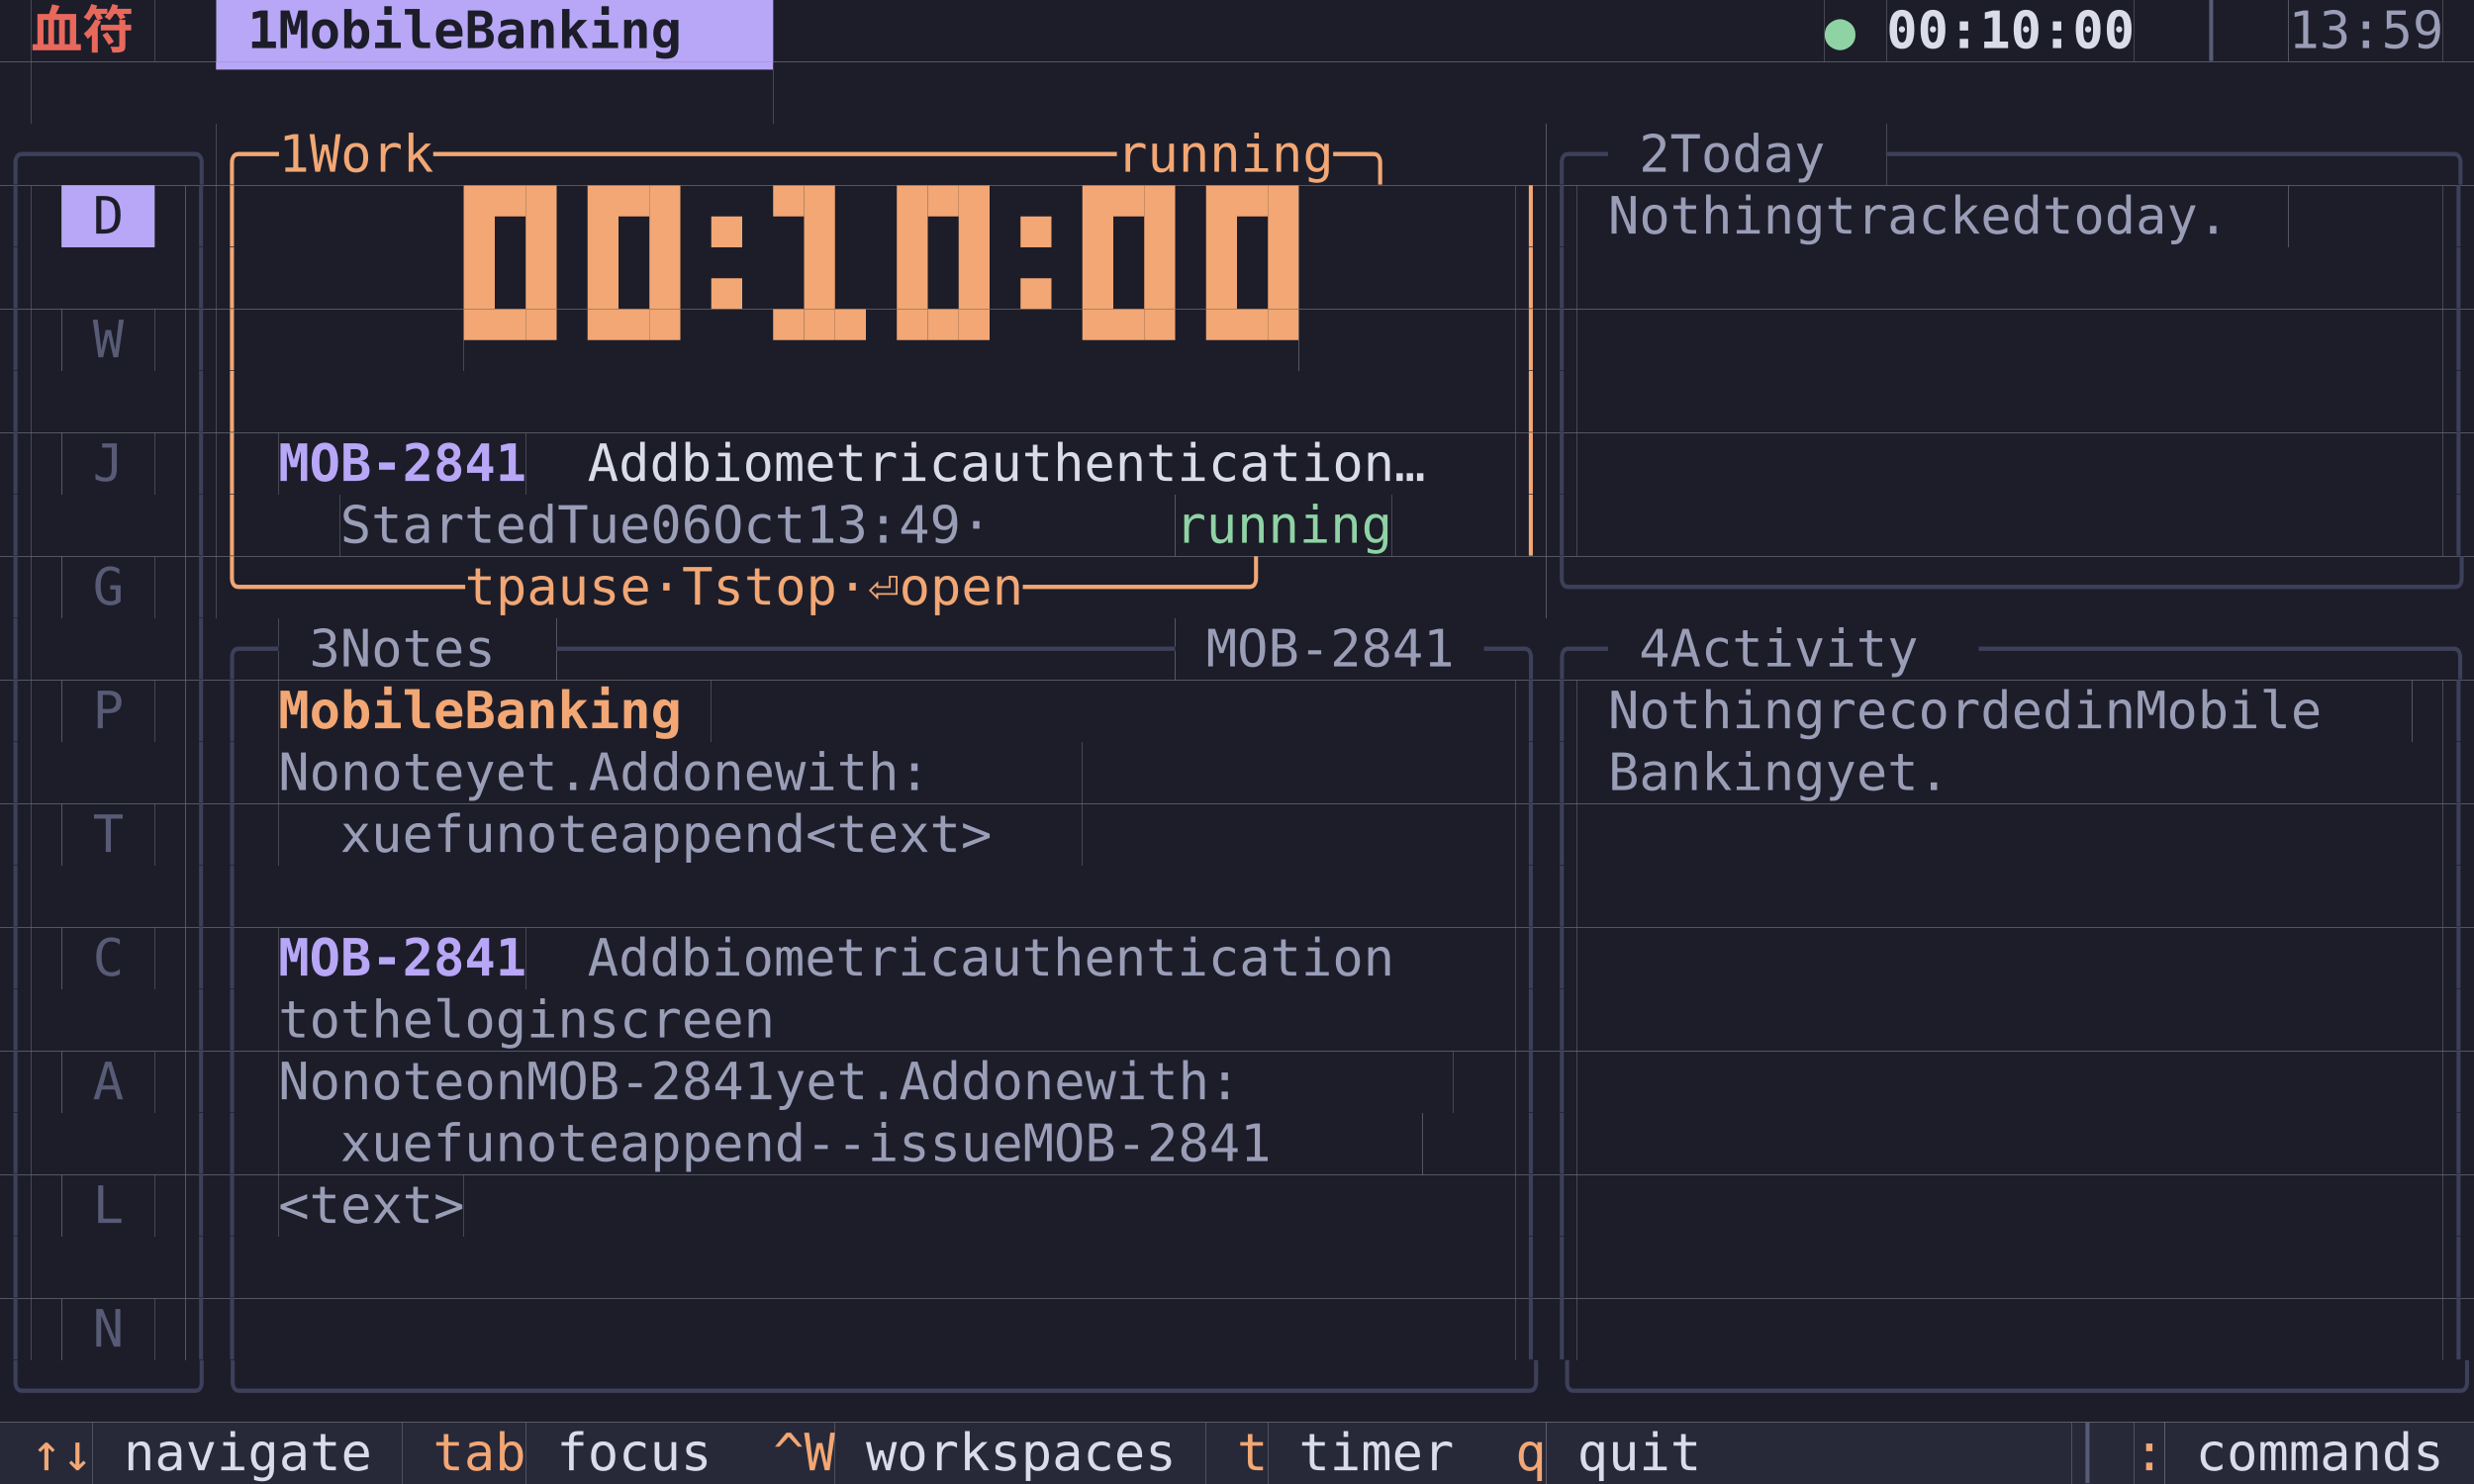
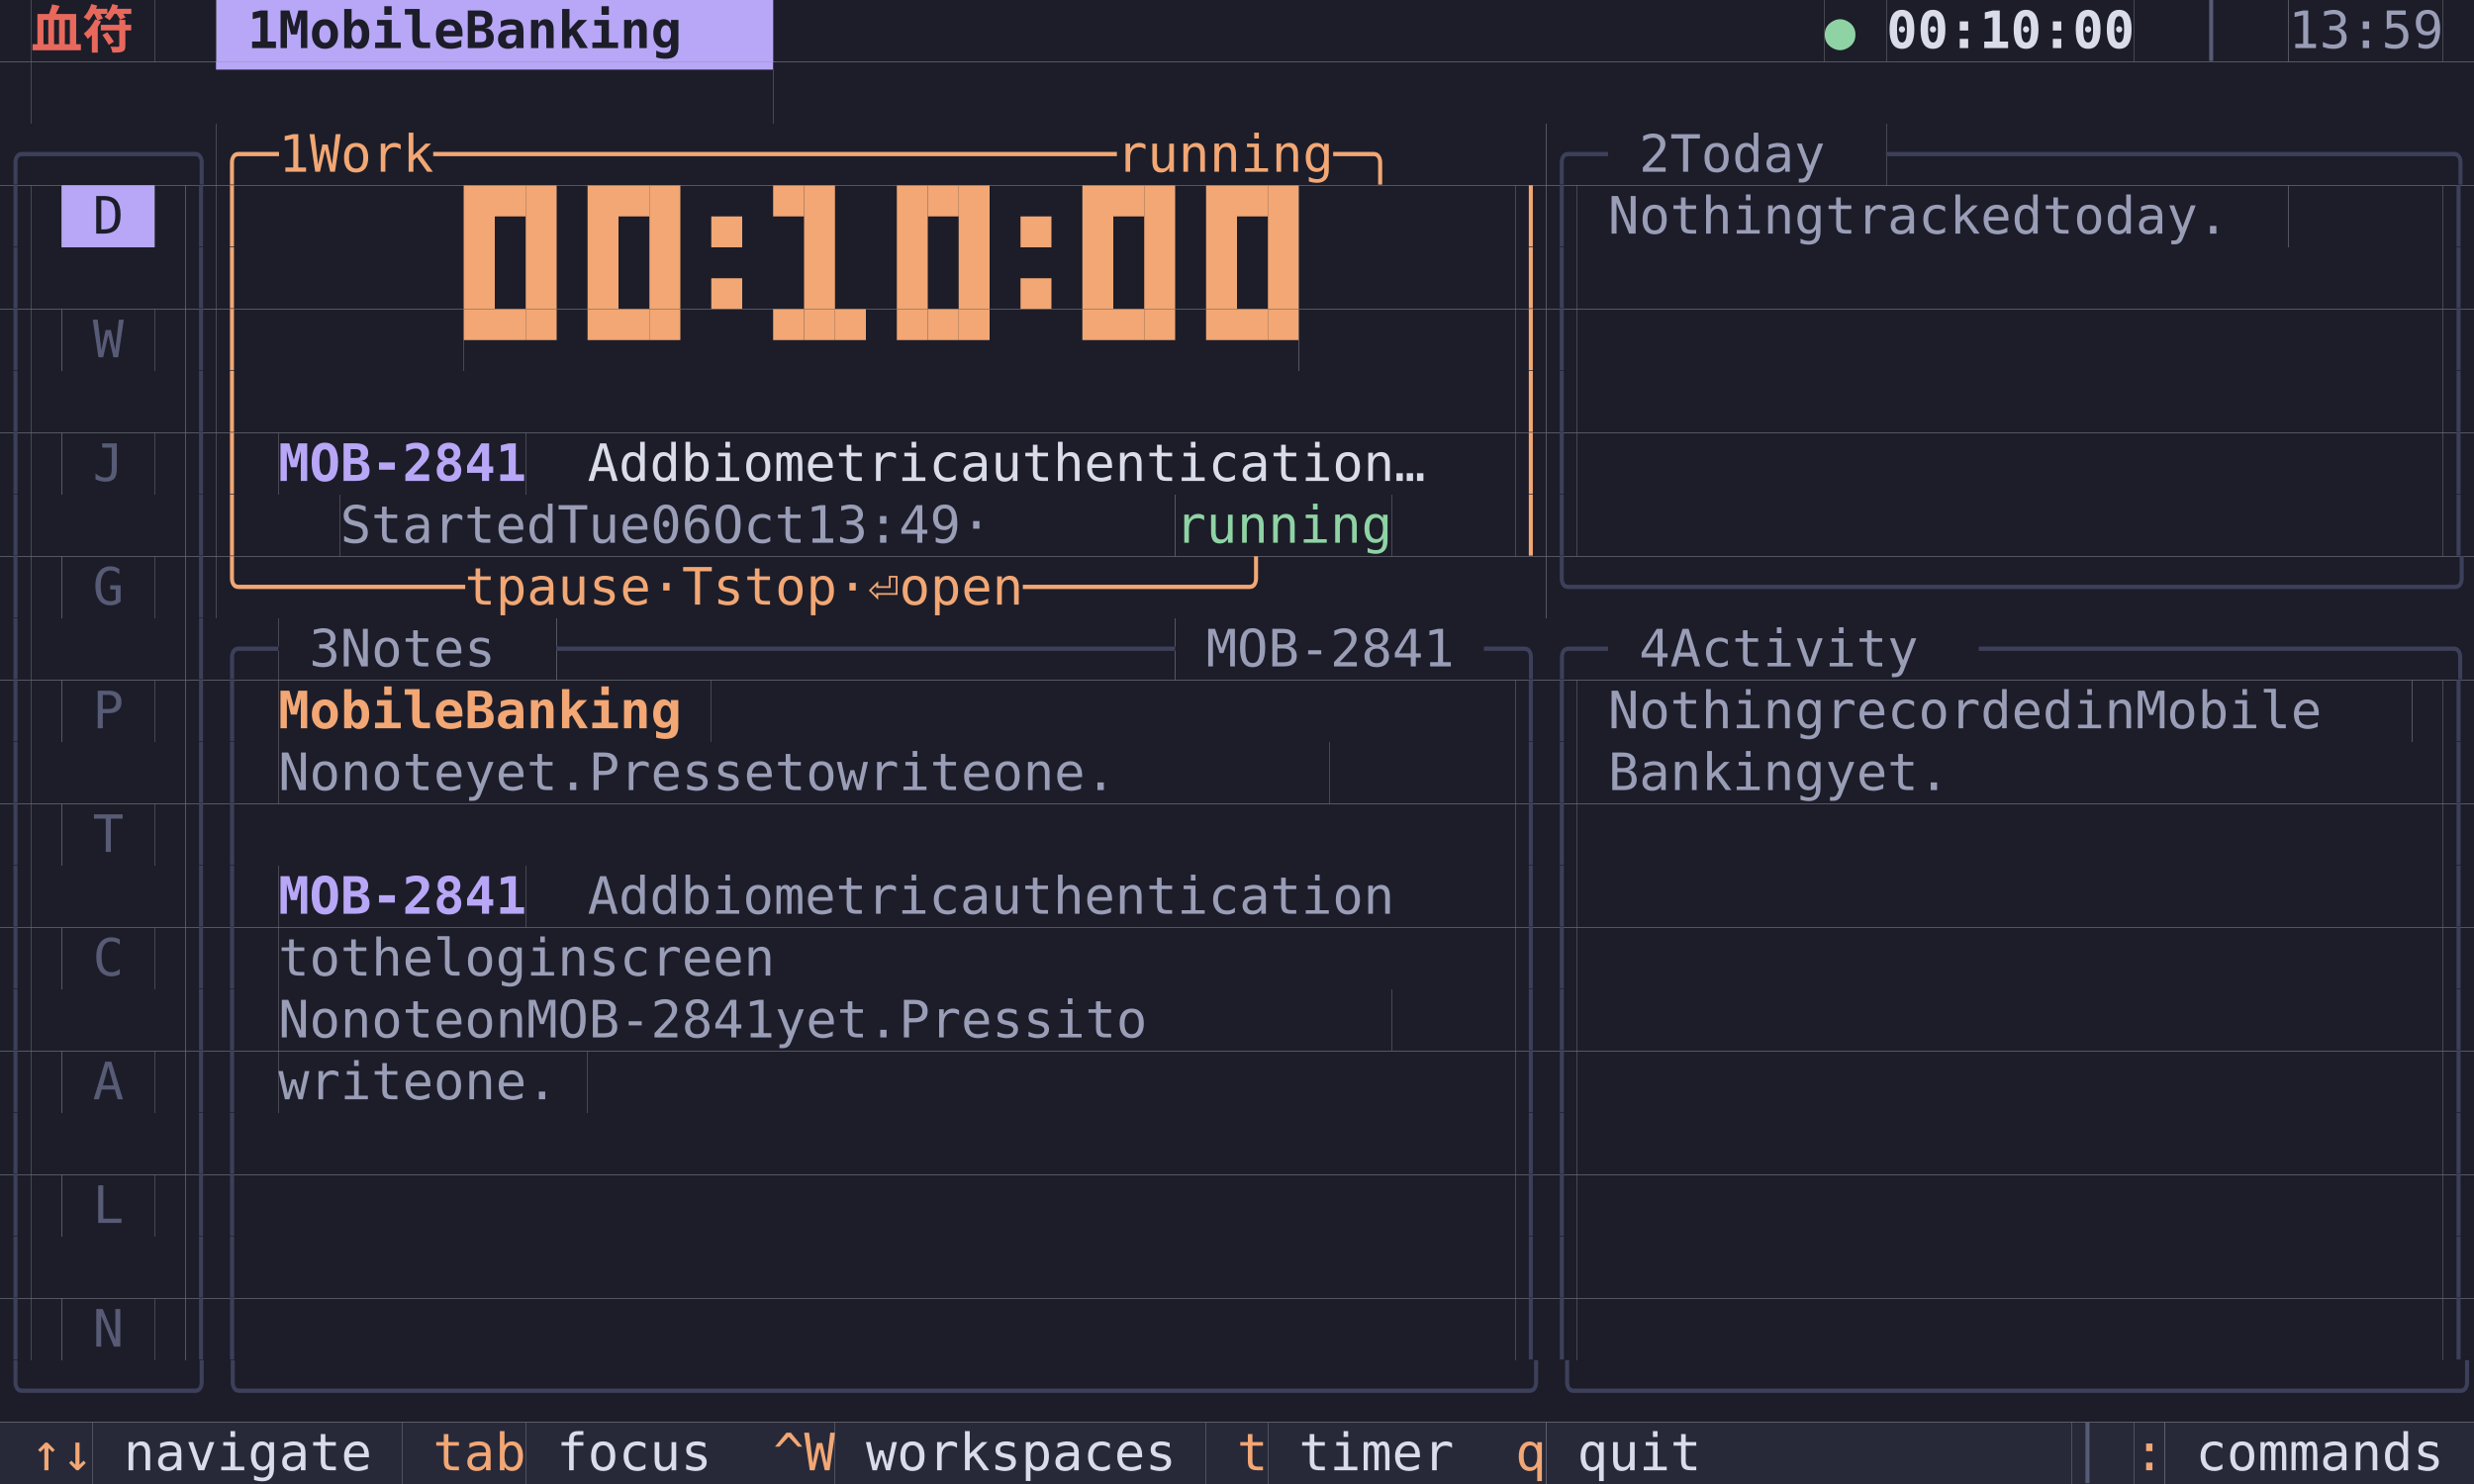
<svg xmlns="http://www.w3.org/2000/svg" width="720" height="432" viewBox="0 0 720 432" font-family="Menlo, 'DejaVu Sans Mono', 'Hiragino Sans GB', 'Noto Sans CJK SC', 'PingFang SC', monospace" font-size="15">
  <rect x="0" y="0" width="9" height="18" fill="#1c1d29" />
  <rect x="9" y="0" width="36" height="18" fill="#1c1d29" />
  <text x="9 27" y="14" fill="#e8685c" font-weight="bold">血符</text>
  <rect x="45" y="0" width="18" height="18" fill="#1c1d29" />
  <rect x="63" y="0" width="162" height="18" fill="#b8a6f6" />
  <text x="72 90 99 108 117 126 135 153 162 171 180 189 198 207" y="14" fill="#1c1d29" font-weight="bold">1MobileBanking</text>
  <rect x="225" y="0" width="306" height="18" fill="#1c1d29" />
  <rect x="531" y="0" width="18" height="18" fill="#1c1d29" />
  <text x="531" y="14" fill="#8fd3a4">●</text>
  <rect x="549" y="0" width="72" height="18" fill="#1c1d29" />
  <text x="549 558 567 576 585 594 603 612" y="14" fill="#dadcea" font-weight="bold">00:10:00</text>
  <rect x="621" y="0" width="45" height="18" fill="#1c1d29" />
  <text x="639" y="14" fill="#585b75">│</text>
  <rect x="666" y="0" width="45" height="18" fill="#1c1d29" />
  <text x="666 675 684 693 702" y="14" fill="#9a9db6">13:59</text>
  <rect x="711" y="0" width="9" height="18" fill="#1c1d29" />
  <rect x="0" y="18" width="9" height="18" fill="#1c1d29" />
  <rect x="9" y="18" width="216" height="18" fill="#1c1d29" />
  <text x="63 72 81 90 99 108 117 126 135 144 153 162 171 180 189 198 207 216" y="32" fill="#b8a6f6">▔▔▔▔▔▔▔▔▔▔▔▔▔▔▔▔▔▔</text>
  <rect x="225" y="18" width="495" height="18" fill="#1c1d29" />
  <rect x="0" y="36" width="63" height="18" fill="#1c1d29" />
  <text x="0 9 18 27 36 45 54" y="50" fill="#3d405a">╭─────╮</text>
  <rect x="63" y="36" width="387" height="18" fill="#1c1d29" />
  <text x="63 72 90 108 117 126 135 153 162 171 180 189 198 207 216 225 234 243 252 261 270 279 288 297 306 315 324 333 342 360 369 378 387 396 405 414 432 441" y="50" fill="#f2a774">╭─1Work──────────────────────running─╮</text>
  <rect x="450" y="36" width="18" height="18" fill="#1c1d29" />
  <text x="450 459" y="50" fill="#3d405a">╭─</text>
  <rect x="468" y="36" width="81" height="18" fill="#1c1d29" />
  <text x="477 495 504 513 522 531" y="50" fill="#9a9db6">2Today</text>
  <rect x="549" y="36" width="171" height="18" fill="#1c1d29" />
  <text x="549 558 567 576 585 594 603 612 621 630 639 648 657 666 675 684 693 702 711" y="50" fill="#3d405a">──────────────────╮</text>
  <rect x="0" y="54" width="9" height="18" fill="#1c1d29" />
  <text x="0" y="68" fill="#3d405a">│</text>
  <rect x="9" y="54" width="9" height="18" fill="#1c1d29" />
  <rect x="18" y="54" width="27" height="18" fill="#b8a6f6" />
  <text x="27" y="68" fill="#1c1d29">D</text>
  <rect x="45" y="54" width="9" height="18" fill="#1c1d29" />
  <rect x="54" y="54" width="9" height="18" fill="#1c1d29" />
  <text x="54" y="68" fill="#3d405a">│</text>
  <rect x="63" y="54" width="9" height="18" fill="#1c1d29" />
  <text x="63" y="68" fill="#f2a774">│</text>
  <rect x="72" y="54" width="63" height="18" fill="#1c1d29" />
  <rect x="135" y="54" width="243" height="18" fill="#1c1d29" />
  <rect x="135" y="54" width="9" height="18" fill="#f2a774" />
  <rect x="144" y="54" width="9" height="9" fill="#f2a774" />
  <rect x="153" y="54" width="9" height="18" fill="#f2a774" />
  <rect x="171" y="54" width="9" height="18" fill="#f2a774" />
  <rect x="180" y="54" width="9" height="9" fill="#f2a774" />
  <rect x="189" y="54" width="9" height="18" fill="#f2a774" />
  <rect x="207" y="63" width="9" height="9" fill="#f2a774" />
  <rect x="225" y="54" width="9" height="9" fill="#f2a774" />
  <rect x="234" y="54" width="9" height="18" fill="#f2a774" />
  <rect x="261" y="54" width="9" height="18" fill="#f2a774" />
  <rect x="270" y="54" width="9" height="9" fill="#f2a774" />
  <rect x="279" y="54" width="9" height="18" fill="#f2a774" />
  <rect x="297" y="63" width="9" height="9" fill="#f2a774" />
  <rect x="315" y="54" width="9" height="18" fill="#f2a774" />
  <rect x="324" y="54" width="9" height="9" fill="#f2a774" />
  <rect x="333" y="54" width="9" height="18" fill="#f2a774" />
  <rect x="351" y="54" width="9" height="18" fill="#f2a774" />
  <rect x="360" y="54" width="9" height="9" fill="#f2a774" />
  <rect x="369" y="54" width="9" height="18" fill="#f2a774" />
  <rect x="378" y="54" width="63" height="18" fill="#1c1d29" />
  <rect x="441" y="54" width="9" height="18" fill="#1c1d29" />
  <text x="441" y="68" fill="#f2a774">│</text>
  <rect x="450" y="54" width="9" height="18" fill="#1c1d29" />
  <text x="450" y="68" fill="#3d405a">│</text>
  <rect x="459" y="54" width="9" height="18" fill="#1c1d29" />
  <rect x="468" y="54" width="198" height="18" fill="#1c1d29" />
  <text x="468 477 486 495 504 513 522 540 549 558 567 576 585 594 612 621 630 639 648 657" y="68" fill="#9a9db6">Nothingtrackedtoday.</text>
  <rect x="666" y="54" width="45" height="18" fill="#1c1d29" />
  <rect x="711" y="54" width="9" height="18" fill="#1c1d29" />
  <text x="711" y="68" fill="#3d405a">│</text>
  <rect x="0" y="72" width="9" height="18" fill="#1c1d29" />
  <text x="0" y="86" fill="#3d405a">│</text>
  <rect x="9" y="72" width="45" height="18" fill="#1c1d29" />
  <rect x="54" y="72" width="9" height="18" fill="#1c1d29" />
  <text x="54" y="86" fill="#3d405a">│</text>
  <rect x="63" y="72" width="9" height="18" fill="#1c1d29" />
  <text x="63" y="86" fill="#f2a774">│</text>
  <rect x="72" y="72" width="63" height="18" fill="#1c1d29" />
  <rect x="135" y="72" width="243" height="18" fill="#1c1d29" />
  <rect x="135" y="72" width="9" height="18" fill="#f2a774" />
  <rect x="153" y="72" width="9" height="18" fill="#f2a774" />
  <rect x="171" y="72" width="9" height="18" fill="#f2a774" />
  <rect x="189" y="72" width="9" height="18" fill="#f2a774" />
  <rect x="207" y="81" width="9" height="9" fill="#f2a774" />
  <rect x="234" y="72" width="9" height="18" fill="#f2a774" />
  <rect x="261" y="72" width="9" height="18" fill="#f2a774" />
  <rect x="279" y="72" width="9" height="18" fill="#f2a774" />
  <rect x="297" y="81" width="9" height="9" fill="#f2a774" />
  <rect x="315" y="72" width="9" height="18" fill="#f2a774" />
  <rect x="333" y="72" width="9" height="18" fill="#f2a774" />
  <rect x="351" y="72" width="9" height="18" fill="#f2a774" />
  <rect x="369" y="72" width="9" height="18" fill="#f2a774" />
  <rect x="378" y="72" width="63" height="18" fill="#1c1d29" />
  <rect x="441" y="72" width="9" height="18" fill="#1c1d29" />
  <text x="441" y="86" fill="#f2a774">│</text>
  <rect x="450" y="72" width="9" height="18" fill="#1c1d29" />
  <text x="450" y="86" fill="#3d405a">│</text>
  <rect x="459" y="72" width="252" height="18" fill="#1c1d29" />
  <rect x="711" y="72" width="9" height="18" fill="#1c1d29" />
  <text x="711" y="86" fill="#3d405a">│</text>
  <rect x="0" y="90" width="9" height="18" fill="#1c1d29" />
  <text x="0" y="104" fill="#3d405a">│</text>
  <rect x="9" y="90" width="9" height="18" fill="#1c1d29" />
  <rect x="18" y="90" width="27" height="18" fill="#1c1d29" />
  <text x="27" y="104" fill="#585b75">W</text>
  <rect x="45" y="90" width="9" height="18" fill="#1c1d29" />
  <rect x="54" y="90" width="9" height="18" fill="#1c1d29" />
  <text x="54" y="104" fill="#3d405a">│</text>
  <rect x="63" y="90" width="9" height="18" fill="#1c1d29" />
  <text x="63" y="104" fill="#f2a774">│</text>
  <rect x="72" y="90" width="63" height="18" fill="#1c1d29" />
  <rect x="135" y="90" width="243" height="18" fill="#1c1d29" />
  <rect x="135" y="90" width="9" height="9" fill="#f2a774" />
  <rect x="144" y="90" width="9" height="9" fill="#f2a774" />
  <rect x="153" y="90" width="9" height="9" fill="#f2a774" />
  <rect x="171" y="90" width="9" height="9" fill="#f2a774" />
  <rect x="180" y="90" width="9" height="9" fill="#f2a774" />
  <rect x="189" y="90" width="9" height="9" fill="#f2a774" />
  <rect x="225" y="90" width="9" height="9" fill="#f2a774" />
  <rect x="234" y="90" width="9" height="9" fill="#f2a774" />
  <rect x="243" y="90" width="9" height="9" fill="#f2a774" />
  <rect x="261" y="90" width="9" height="9" fill="#f2a774" />
  <rect x="270" y="90" width="9" height="9" fill="#f2a774" />
  <rect x="279" y="90" width="9" height="9" fill="#f2a774" />
  <rect x="315" y="90" width="9" height="9" fill="#f2a774" />
  <rect x="324" y="90" width="9" height="9" fill="#f2a774" />
  <rect x="333" y="90" width="9" height="9" fill="#f2a774" />
  <rect x="351" y="90" width="9" height="9" fill="#f2a774" />
  <rect x="360" y="90" width="9" height="9" fill="#f2a774" />
  <rect x="369" y="90" width="9" height="9" fill="#f2a774" />
  <rect x="378" y="90" width="63" height="18" fill="#1c1d29" />
  <rect x="441" y="90" width="9" height="18" fill="#1c1d29" />
  <text x="441" y="104" fill="#f2a774">│</text>
  <rect x="450" y="90" width="9" height="18" fill="#1c1d29" />
  <text x="450" y="104" fill="#3d405a">│</text>
  <rect x="459" y="90" width="252" height="18" fill="#1c1d29" />
  <rect x="711" y="90" width="9" height="18" fill="#1c1d29" />
  <text x="711" y="104" fill="#3d405a">│</text>
  <rect x="0" y="108" width="9" height="18" fill="#1c1d29" />
  <text x="0" y="122" fill="#3d405a">│</text>
  <rect x="9" y="108" width="45" height="18" fill="#1c1d29" />
  <rect x="54" y="108" width="9" height="18" fill="#1c1d29" />
  <text x="54" y="122" fill="#3d405a">│</text>
  <rect x="63" y="108" width="9" height="18" fill="#1c1d29" />
  <text x="63" y="122" fill="#f2a774">│</text>
  <rect x="72" y="108" width="369" height="18" fill="#1c1d29" />
  <rect x="441" y="108" width="9" height="18" fill="#1c1d29" />
  <text x="441" y="122" fill="#f2a774">│</text>
  <rect x="450" y="108" width="9" height="18" fill="#1c1d29" />
  <text x="450" y="122" fill="#3d405a">│</text>
  <rect x="459" y="108" width="252" height="18" fill="#1c1d29" />
  <rect x="711" y="108" width="9" height="18" fill="#1c1d29" />
  <text x="711" y="122" fill="#3d405a">│</text>
  <rect x="0" y="126" width="9" height="18" fill="#1c1d29" />
  <text x="0" y="140" fill="#3d405a">│</text>
  <rect x="9" y="126" width="9" height="18" fill="#1c1d29" />
  <rect x="18" y="126" width="27" height="18" fill="#1c1d29" />
  <text x="27" y="140" fill="#585b75">J</text>
  <rect x="45" y="126" width="9" height="18" fill="#1c1d29" />
  <rect x="54" y="126" width="9" height="18" fill="#1c1d29" />
  <text x="54" y="140" fill="#3d405a">│</text>
  <rect x="63" y="126" width="9" height="18" fill="#1c1d29" />
  <text x="63" y="140" fill="#f2a774">│</text>
  <rect x="72" y="126" width="9" height="18" fill="#1c1d29" />
  <rect x="81" y="126" width="72" height="18" fill="#1c1d29" />
  <text x="81 90 99 108 117 126 135 144" y="140" fill="#b8a6f6" font-weight="bold">MOB-2841</text>
  <rect x="153" y="126" width="279" height="18" fill="#1c1d29" />
  <text x="171 180 189 207 216 225 234 243 252 261 270 279 297 306 315 324 333 342 351 360 369 378 387 396 405 414 423" y="140" fill="#dadcea">Addbiometricauthentication…</text>
  <rect x="432" y="126" width="9" height="18" fill="#1c1d29" />
  <rect x="441" y="126" width="9" height="18" fill="#1c1d29" />
  <text x="441" y="140" fill="#f2a774">│</text>
  <rect x="450" y="126" width="9" height="18" fill="#1c1d29" />
  <text x="450" y="140" fill="#3d405a">│</text>
  <rect x="459" y="126" width="252" height="18" fill="#1c1d29" />
  <rect x="711" y="126" width="9" height="18" fill="#1c1d29" />
  <text x="711" y="140" fill="#3d405a">│</text>
  <rect x="0" y="144" width="9" height="18" fill="#1c1d29" />
  <text x="0" y="158" fill="#3d405a">│</text>
  <rect x="9" y="144" width="45" height="18" fill="#1c1d29" />
  <rect x="54" y="144" width="9" height="18" fill="#1c1d29" />
  <text x="54" y="158" fill="#3d405a">│</text>
  <rect x="63" y="144" width="9" height="18" fill="#1c1d29" />
  <text x="63" y="158" fill="#f2a774">│</text>
  <rect x="72" y="144" width="27" height="18" fill="#1c1d29" />
  <rect x="99" y="144" width="243" height="18" fill="#1c1d29" />
  <text x="99 108 117 126 135 144 153 171 180 189 207 216 234 243 252 270 279 288 297 306 324" y="158" fill="#9a9db6">StartedTue06Oct13:49·</text>
  <rect x="342" y="144" width="63" height="18" fill="#1c1d29" />
  <text x="342 351 360 369 378 387 396" y="158" fill="#8fd3a4">running</text>
  <rect x="405" y="144" width="36" height="18" fill="#1c1d29" />
  <rect x="441" y="144" width="9" height="18" fill="#1c1d29" />
  <text x="441" y="158" fill="#f2a774">│</text>
  <rect x="450" y="144" width="9" height="18" fill="#1c1d29" />
  <text x="450" y="158" fill="#3d405a">│</text>
  <rect x="459" y="144" width="252" height="18" fill="#1c1d29" />
  <rect x="711" y="144" width="9" height="18" fill="#1c1d29" />
  <text x="711" y="158" fill="#3d405a">│</text>
  <rect x="0" y="162" width="9" height="18" fill="#1c1d29" />
  <text x="0" y="176" fill="#3d405a">│</text>
  <rect x="9" y="162" width="9" height="18" fill="#1c1d29" />
  <rect x="18" y="162" width="27" height="18" fill="#1c1d29" />
  <text x="27" y="176" fill="#585b75">G</text>
  <rect x="45" y="162" width="9" height="18" fill="#1c1d29" />
  <rect x="54" y="162" width="9" height="18" fill="#1c1d29" />
  <text x="54" y="176" fill="#3d405a">│</text>
  <rect x="63" y="162" width="387" height="18" fill="#1c1d29" />
  <text x="63 72 81 90 99 108 117 126 144 162 171 180 189 198 216 234 252 261 270 279 297 315 333 342 351 360 378 387 396 405 414 423 432 441" y="176" fill="#f2a774">╰───────tpause·Tstop·⏎open───────╯</text>
  <rect x="450" y="162" width="270" height="18" fill="#1c1d29" />
  <text x="450 459 468 477 486 495 504 513 522 531 540 549 558 567 576 585 594 603 612 621 630 639 648 657 666 675 684 693 702 711" y="176" fill="#3d405a">╰────────────────────────────╯</text>
  <rect x="0" y="180" width="9" height="18" fill="#1c1d29" />
  <text x="0" y="194" fill="#3d405a">│</text>
  <rect x="9" y="180" width="45" height="18" fill="#1c1d29" />
  <rect x="54" y="180" width="27" height="18" fill="#1c1d29" />
  <text x="54 63 72" y="194" fill="#3d405a">│╭─</text>
  <rect x="81" y="180" width="81" height="18" fill="#1c1d29" />
  <text x="90 108 117 126 135 144" y="194" fill="#9a9db6">3Notes</text>
  <rect x="162" y="180" width="180" height="18" fill="#1c1d29" />
  <text x="162 171 180 189 198 207 216 225 234 243 252 261 270 279 288 297 306 315 324 333" y="194" fill="#3d405a">────────────────────</text>
  <rect x="342" y="180" width="90" height="18" fill="#1c1d29" />
  <text x="351 360 369 378 387 396 405 414" y="194" fill="#9a9db6">MOB-2841</text>
  <rect x="432" y="180" width="36" height="18" fill="#1c1d29" />
  <text x="432 441 450 459" y="194" fill="#3d405a">─╮╭─</text>
  <rect x="468" y="180" width="108" height="18" fill="#1c1d29" />
  <text x="477 495 504 513 522 531 540 549 558" y="194" fill="#9a9db6">4Activity</text>
  <rect x="576" y="180" width="144" height="18" fill="#1c1d29" />
  <text x="576 585 594 603 612 621 630 639 648 657 666 675 684 693 702 711" y="194" fill="#3d405a">───────────────╮</text>
  <rect x="0" y="198" width="9" height="18" fill="#1c1d29" />
  <text x="0" y="212" fill="#3d405a">│</text>
  <rect x="9" y="198" width="9" height="18" fill="#1c1d29" />
  <rect x="18" y="198" width="27" height="18" fill="#1c1d29" />
  <text x="27" y="212" fill="#585b75">P</text>
  <rect x="45" y="198" width="9" height="18" fill="#1c1d29" />
  <rect x="54" y="198" width="18" height="18" fill="#1c1d29" />
  <text x="54 63" y="212" fill="#3d405a">││</text>
  <rect x="72" y="198" width="9" height="18" fill="#1c1d29" />
  <rect x="81" y="198" width="126" height="18" fill="#1c1d29" />
  <text x="81 90 99 108 117 126 144 153 162 171 180 189 198" y="212" fill="#f2a774" font-weight="bold">MobileBanking</text>
  <rect x="207" y="198" width="234" height="18" fill="#1c1d29" />
  <rect x="441" y="198" width="18" height="18" fill="#1c1d29" />
  <text x="441 450" y="212" fill="#3d405a">││</text>
  <rect x="459" y="198" width="9" height="18" fill="#1c1d29" />
  <rect x="468" y="198" width="234" height="18" fill="#1c1d29" />
  <text x="468 477 486 495 504 513 522 540 549 558 567 576 585 594 603 621 630 648 657 666 675 684 693" y="212" fill="#9a9db6">NothingrecordedinMobile</text>
  <rect x="702" y="198" width="9" height="18" fill="#1c1d29" />
  <rect x="711" y="198" width="9" height="18" fill="#1c1d29" />
  <text x="711" y="212" fill="#3d405a">│</text>
  <rect x="0" y="216" width="9" height="18" fill="#1c1d29" />
  <text x="0" y="230" fill="#3d405a">│</text>
  <rect x="9" y="216" width="45" height="18" fill="#1c1d29" />
  <rect x="54" y="216" width="18" height="18" fill="#1c1d29" />
  <text x="54 63" y="230" fill="#3d405a">││</text>
  <rect x="72" y="216" width="9" height="18" fill="#1c1d29" />
-   <rect x="81" y="216" width="234" height="18" fill="#1c1d29" />
-   <text x="81 90 108 117 126 135 153 162 171 180 198 207 216 234 243 252 270 279 288 297 306" y="230" fill="#9a9db6">Nonoteyet.Addonewith:</text>
-   <rect x="315" y="216" width="126" height="18" fill="#1c1d29" />
+   <rect x="81" y="216" width="306" height="18" fill="#1c1d29" />
+   <text x="81 90 108 117 126 135 153 162 171 180 198 207 216 225 234 252 270 279 297 306 315 324 333 351 360 369 378" y="230" fill="#9a9db6">Nonoteyet.Pressetowriteone.</text>
+   <rect x="387" y="216" width="54" height="18" fill="#1c1d29" />
  <rect x="441" y="216" width="18" height="18" fill="#1c1d29" />
  <text x="441 450" y="230" fill="#3d405a">││</text>
  <rect x="459" y="216" width="9" height="18" fill="#1c1d29" />
  <rect x="468" y="216" width="108" height="18" fill="#1c1d29" />
  <text x="468 477 486 495 504 513 522 540 549 558 567" y="230" fill="#9a9db6">Bankingyet.</text>
  <rect x="576" y="216" width="135" height="18" fill="#1c1d29" />
  <rect x="711" y="216" width="9" height="18" fill="#1c1d29" />
  <text x="711" y="230" fill="#3d405a">│</text>
  <rect x="0" y="234" width="9" height="18" fill="#1c1d29" />
  <text x="0" y="248" fill="#3d405a">│</text>
  <rect x="9" y="234" width="9" height="18" fill="#1c1d29" />
  <rect x="18" y="234" width="27" height="18" fill="#1c1d29" />
  <text x="27" y="248" fill="#585b75">T</text>
  <rect x="45" y="234" width="9" height="18" fill="#1c1d29" />
  <rect x="54" y="234" width="18" height="18" fill="#1c1d29" />
  <text x="54 63" y="248" fill="#3d405a">││</text>
-   <rect x="72" y="234" width="9" height="18" fill="#1c1d29" />
-   <rect x="81" y="234" width="234" height="18" fill="#1c1d29" />
-   <text x="99 108 117 126 135 153 162 171 180 198 207 216 225 234 243 261 270 279 288 297 306" y="248" fill="#9a9db6">xuefunoteappend&lt;text&gt;</text>
-   <rect x="315" y="234" width="126" height="18" fill="#1c1d29" />
+   <rect x="72" y="234" width="369" height="18" fill="#1c1d29" />
  <rect x="441" y="234" width="18" height="18" fill="#1c1d29" />
  <text x="441 450" y="248" fill="#3d405a">││</text>
  <rect x="459" y="234" width="252" height="18" fill="#1c1d29" />
  <rect x="711" y="234" width="9" height="18" fill="#1c1d29" />
  <text x="711" y="248" fill="#3d405a">│</text>
  <rect x="0" y="252" width="9" height="18" fill="#1c1d29" />
  <text x="0" y="266" fill="#3d405a">│</text>
  <rect x="9" y="252" width="45" height="18" fill="#1c1d29" />
  <rect x="54" y="252" width="18" height="18" fill="#1c1d29" />
  <text x="54 63" y="266" fill="#3d405a">││</text>
-   <rect x="72" y="252" width="369" height="18" fill="#1c1d29" />
+   <rect x="72" y="252" width="9" height="18" fill="#1c1d29" />
+   <rect x="81" y="252" width="72" height="18" fill="#1c1d29" />
+   <text x="81 90 99 108 117 126 135 144" y="266" fill="#b8a6f6" font-weight="bold">MOB-2841</text>
+   <rect x="153" y="252" width="279" height="18" fill="#1c1d29" />
+   <text x="171 180 189 207 216 225 234 243 252 261 270 279 297 306 315 324 333 342 351 360 369 378 387 396 405 414" y="266" fill="#9a9db6">Addbiometricauthentication</text>
+   <rect x="432" y="252" width="9" height="18" fill="#1c1d29" />
  <rect x="441" y="252" width="18" height="18" fill="#1c1d29" />
  <text x="441 450" y="266" fill="#3d405a">││</text>
  <rect x="459" y="252" width="252" height="18" fill="#1c1d29" />
  <rect x="711" y="252" width="9" height="18" fill="#1c1d29" />
  <text x="711" y="266" fill="#3d405a">│</text>
  <rect x="0" y="270" width="9" height="18" fill="#1c1d29" />
  <text x="0" y="284" fill="#3d405a">│</text>
  <rect x="9" y="270" width="9" height="18" fill="#1c1d29" />
  <rect x="18" y="270" width="27" height="18" fill="#1c1d29" />
  <text x="27" y="284" fill="#585b75">C</text>
  <rect x="45" y="270" width="9" height="18" fill="#1c1d29" />
  <rect x="54" y="270" width="18" height="18" fill="#1c1d29" />
  <text x="54 63" y="284" fill="#3d405a">││</text>
  <rect x="72" y="270" width="9" height="18" fill="#1c1d29" />
-   <rect x="81" y="270" width="72" height="18" fill="#1c1d29" />
-   <text x="81 90 99 108 117 126 135 144" y="284" fill="#b8a6f6" font-weight="bold">MOB-2841</text>
-   <rect x="153" y="270" width="279" height="18" fill="#1c1d29" />
-   <text x="171 180 189 207 216 225 234 243 252 261 270 279 297 306 315 324 333 342 351 360 369 378 387 396 405 414" y="284" fill="#9a9db6">Addbiometricauthentication</text>
-   <rect x="432" y="270" width="9" height="18" fill="#1c1d29" />
+   <rect x="81" y="270" width="171" height="18" fill="#1c1d29" />
+   <text x="81 90 108 117 126 144 153 162 171 180 198 207 216 225 234 243" y="284" fill="#9a9db6">totheloginscreen</text>
+   <rect x="252" y="270" width="189" height="18" fill="#1c1d29" />
  <rect x="441" y="270" width="18" height="18" fill="#1c1d29" />
  <text x="441 450" y="284" fill="#3d405a">││</text>
  <rect x="459" y="270" width="252" height="18" fill="#1c1d29" />
  <rect x="711" y="270" width="9" height="18" fill="#1c1d29" />
  <text x="711" y="284" fill="#3d405a">│</text>
  <rect x="0" y="288" width="9" height="18" fill="#1c1d29" />
  <text x="0" y="302" fill="#3d405a">│</text>
  <rect x="9" y="288" width="45" height="18" fill="#1c1d29" />
  <rect x="54" y="288" width="18" height="18" fill="#1c1d29" />
  <text x="54 63" y="302" fill="#3d405a">││</text>
  <rect x="72" y="288" width="9" height="18" fill="#1c1d29" />
-   <rect x="81" y="288" width="171" height="18" fill="#1c1d29" />
-   <text x="81 90 108 117 126 144 153 162 171 180 198 207 216 225 234 243" y="302" fill="#9a9db6">totheloginscreen</text>
-   <rect x="252" y="288" width="189" height="18" fill="#1c1d29" />
+   <rect x="81" y="288" width="324" height="18" fill="#1c1d29" />
+   <text x="81 90 108 117 126 135 153 162 180 189 198 207 216 225 234 243 261 270 279 288 306 315 324 333 342 360 378 387" y="302" fill="#9a9db6">NonoteonMOB-2841yet.Pressito</text>
+   <rect x="405" y="288" width="36" height="18" fill="#1c1d29" />
  <rect x="441" y="288" width="18" height="18" fill="#1c1d29" />
  <text x="441 450" y="302" fill="#3d405a">││</text>
  <rect x="459" y="288" width="252" height="18" fill="#1c1d29" />
  <rect x="711" y="288" width="9" height="18" fill="#1c1d29" />
  <text x="711" y="302" fill="#3d405a">│</text>
  <rect x="0" y="306" width="9" height="18" fill="#1c1d29" />
  <text x="0" y="320" fill="#3d405a">│</text>
  <rect x="9" y="306" width="9" height="18" fill="#1c1d29" />
  <rect x="18" y="306" width="27" height="18" fill="#1c1d29" />
  <text x="27" y="320" fill="#585b75">A</text>
  <rect x="45" y="306" width="9" height="18" fill="#1c1d29" />
  <rect x="54" y="306" width="18" height="18" fill="#1c1d29" />
  <text x="54 63" y="320" fill="#3d405a">││</text>
  <rect x="72" y="306" width="9" height="18" fill="#1c1d29" />
-   <rect x="81" y="306" width="342" height="18" fill="#1c1d29" />
-   <text x="81 90 108 117 126 135 153 162 180 189 198 207 216 225 234 243 261 270 279 288 306 315 324 342 351 360 378 387 396 405 414" y="320" fill="#9a9db6">NonoteonMOB-2841yet.Addonewith:</text>
-   <rect x="423" y="306" width="18" height="18" fill="#1c1d29" />
+   <rect x="81" y="306" width="90" height="18" fill="#1c1d29" />
+   <text x="81 90 99 108 117 135 144 153 162" y="320" fill="#9a9db6">writeone.</text>
+   <rect x="171" y="306" width="270" height="18" fill="#1c1d29" />
  <rect x="441" y="306" width="18" height="18" fill="#1c1d29" />
  <text x="441 450" y="320" fill="#3d405a">││</text>
  <rect x="459" y="306" width="252" height="18" fill="#1c1d29" />
  <rect x="711" y="306" width="9" height="18" fill="#1c1d29" />
  <text x="711" y="320" fill="#3d405a">│</text>
  <rect x="0" y="324" width="9" height="18" fill="#1c1d29" />
  <text x="0" y="338" fill="#3d405a">│</text>
  <rect x="9" y="324" width="45" height="18" fill="#1c1d29" />
  <rect x="54" y="324" width="18" height="18" fill="#1c1d29" />
  <text x="54 63" y="338" fill="#3d405a">││</text>
-   <rect x="72" y="324" width="9" height="18" fill="#1c1d29" />
-   <rect x="81" y="324" width="333" height="18" fill="#1c1d29" />
-   <text x="99 108 117 126 135 153 162 171 180 198 207 216 225 234 243 261 270 279 288 297 306 315 333 342 351 360 369 378 387 396" y="338" fill="#9a9db6">xuefunoteappend--issueMOB-2841</text>
-   <rect x="414" y="324" width="27" height="18" fill="#1c1d29" />
+   <rect x="72" y="324" width="369" height="18" fill="#1c1d29" />
  <rect x="441" y="324" width="18" height="18" fill="#1c1d29" />
  <text x="441 450" y="338" fill="#3d405a">││</text>
  <rect x="459" y="324" width="252" height="18" fill="#1c1d29" />
  <rect x="711" y="324" width="9" height="18" fill="#1c1d29" />
  <text x="711" y="338" fill="#3d405a">│</text>
  <rect x="0" y="342" width="9" height="18" fill="#1c1d29" />
  <text x="0" y="356" fill="#3d405a">│</text>
  <rect x="9" y="342" width="9" height="18" fill="#1c1d29" />
  <rect x="18" y="342" width="27" height="18" fill="#1c1d29" />
  <text x="27" y="356" fill="#585b75">L</text>
  <rect x="45" y="342" width="9" height="18" fill="#1c1d29" />
  <rect x="54" y="342" width="18" height="18" fill="#1c1d29" />
  <text x="54 63" y="356" fill="#3d405a">││</text>
-   <rect x="72" y="342" width="9" height="18" fill="#1c1d29" />
-   <rect x="81" y="342" width="54" height="18" fill="#1c1d29" />
-   <text x="81 90 99 108 117 126" y="356" fill="#9a9db6">&lt;text&gt;</text>
-   <rect x="135" y="342" width="306" height="18" fill="#1c1d29" />
+   <rect x="72" y="342" width="369" height="18" fill="#1c1d29" />
  <rect x="441" y="342" width="18" height="18" fill="#1c1d29" />
  <text x="441 450" y="356" fill="#3d405a">││</text>
  <rect x="459" y="342" width="252" height="18" fill="#1c1d29" />
  <rect x="711" y="342" width="9" height="18" fill="#1c1d29" />
  <text x="711" y="356" fill="#3d405a">│</text>
  <rect x="0" y="360" width="9" height="18" fill="#1c1d29" />
  <text x="0" y="374" fill="#3d405a">│</text>
  <rect x="9" y="360" width="45" height="18" fill="#1c1d29" />
  <rect x="54" y="360" width="18" height="18" fill="#1c1d29" />
  <text x="54 63" y="374" fill="#3d405a">││</text>
  <rect x="72" y="360" width="369" height="18" fill="#1c1d29" />
  <rect x="441" y="360" width="18" height="18" fill="#1c1d29" />
  <text x="441 450" y="374" fill="#3d405a">││</text>
  <rect x="459" y="360" width="252" height="18" fill="#1c1d29" />
  <rect x="711" y="360" width="9" height="18" fill="#1c1d29" />
  <text x="711" y="374" fill="#3d405a">│</text>
  <rect x="0" y="378" width="9" height="18" fill="#1c1d29" />
  <text x="0" y="392" fill="#3d405a">│</text>
  <rect x="9" y="378" width="9" height="18" fill="#1c1d29" />
  <rect x="18" y="378" width="27" height="18" fill="#1c1d29" />
  <text x="27" y="392" fill="#585b75">N</text>
  <rect x="45" y="378" width="9" height="18" fill="#1c1d29" />
  <rect x="54" y="378" width="18" height="18" fill="#1c1d29" />
  <text x="54 63" y="392" fill="#3d405a">││</text>
  <rect x="72" y="378" width="369" height="18" fill="#1c1d29" />
  <rect x="441" y="378" width="18" height="18" fill="#1c1d29" />
  <text x="441 450" y="392" fill="#3d405a">││</text>
  <rect x="459" y="378" width="252" height="18" fill="#1c1d29" />
  <rect x="711" y="378" width="9" height="18" fill="#1c1d29" />
  <text x="711" y="392" fill="#3d405a">│</text>
  <rect x="0" y="396" width="720" height="18" fill="#1c1d29" />
  <text x="0 9 18 27 36 45 54 63 72 81 90 99 108 117 126 135 144 153 162 171 180 189 198 207 216 225 234 243 252 261 270 279 288 297 306 315 324 333 342 351 360 369 378 387 396 405 414 423 432 441 450 459 468 477 486 495 504 513 522 531 540 549 558 567 576 585 594 603 612 621 630 639 648 657 666 675 684 693 702 711" y="410" fill="#3d405a">╰─────╯╰─────────────────────────────────────────╯╰────────────────────────────╯</text>
  <rect x="0" y="414" width="27" height="18" fill="#272939" />
  <text x="9 18" y="428" fill="#f2a774">↑↓</text>
  <rect x="27" y="414" width="90" height="18" fill="#272939" />
  <text x="36 45 54 63 72 81 90 99" y="428" fill="#dadcea">navigate</text>
  <rect x="117" y="414" width="36" height="18" fill="#272939" />
  <text x="126 135 144" y="428" fill="#f2a774">tab</text>
  <rect x="153" y="414" width="63" height="18" fill="#272939" />
  <text x="162 171 180 189 198" y="428" fill="#dadcea">focus</text>
  <rect x="216" y="414" width="27" height="18" fill="#272939" />
  <text x="225 234" y="428" fill="#f2a774">^W</text>
  <rect x="243" y="414" width="108" height="18" fill="#272939" />
  <text x="252 261 270 279 288 297 306 315 324 333" y="428" fill="#dadcea">workspaces</text>
  <rect x="351" y="414" width="18" height="18" fill="#272939" />
  <text x="360" y="428" fill="#f2a774">t</text>
  <rect x="369" y="414" width="63" height="18" fill="#272939" />
  <text x="378 387 396 405 414" y="428" fill="#dadcea">timer</text>
  <rect x="432" y="414" width="18" height="18" fill="#272939" />
  <text x="441" y="428" fill="#f2a774">q</text>
  <rect x="450" y="414" width="54" height="18" fill="#272939" />
  <text x="459 468 477 486" y="428" fill="#dadcea">quit</text>
  <rect x="504" y="414" width="99" height="18" fill="#272939" />
  <rect x="603" y="414" width="18" height="18" fill="#272939" />
  <text x="603" y="428" fill="#585b75">│</text>
  <rect x="621" y="414" width="9" height="18" fill="#272939" />
  <text x="621" y="428" fill="#f2a774">:</text>
  <rect x="630" y="414" width="90" height="18" fill="#272939" />
  <text x="639 648 657 666 675 684 693 702" y="428" fill="#dadcea">commands</text>
</svg>
